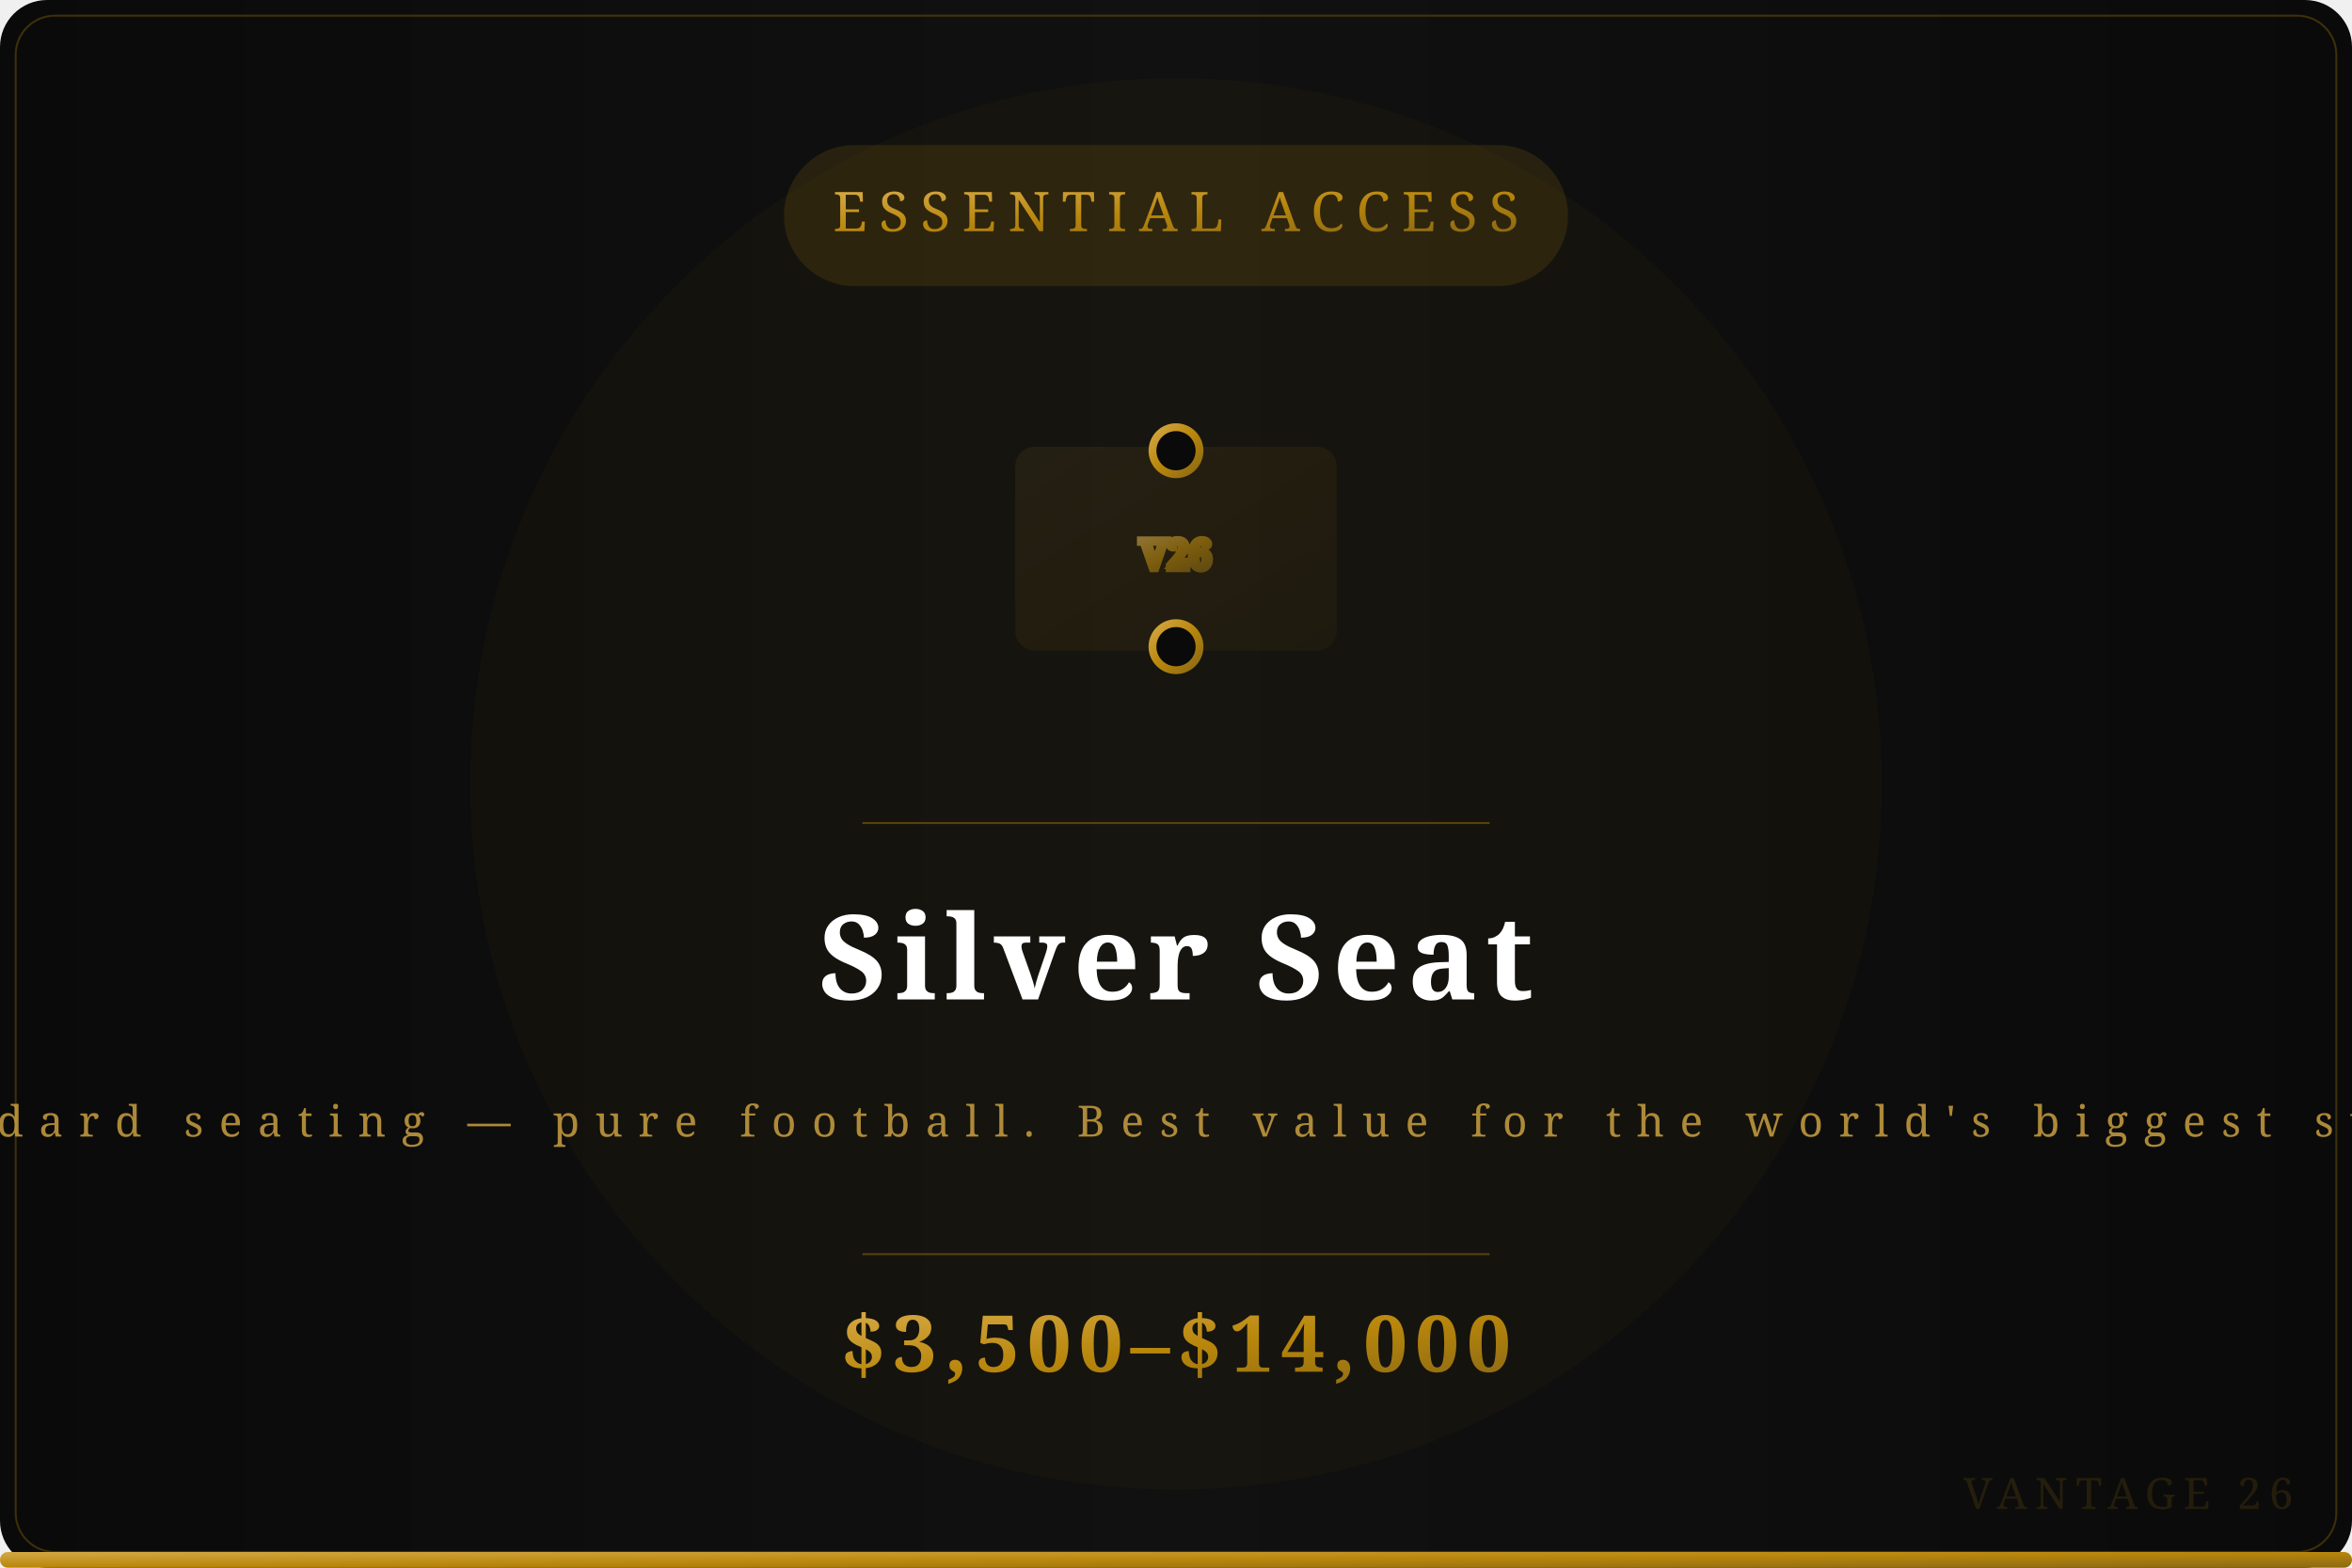
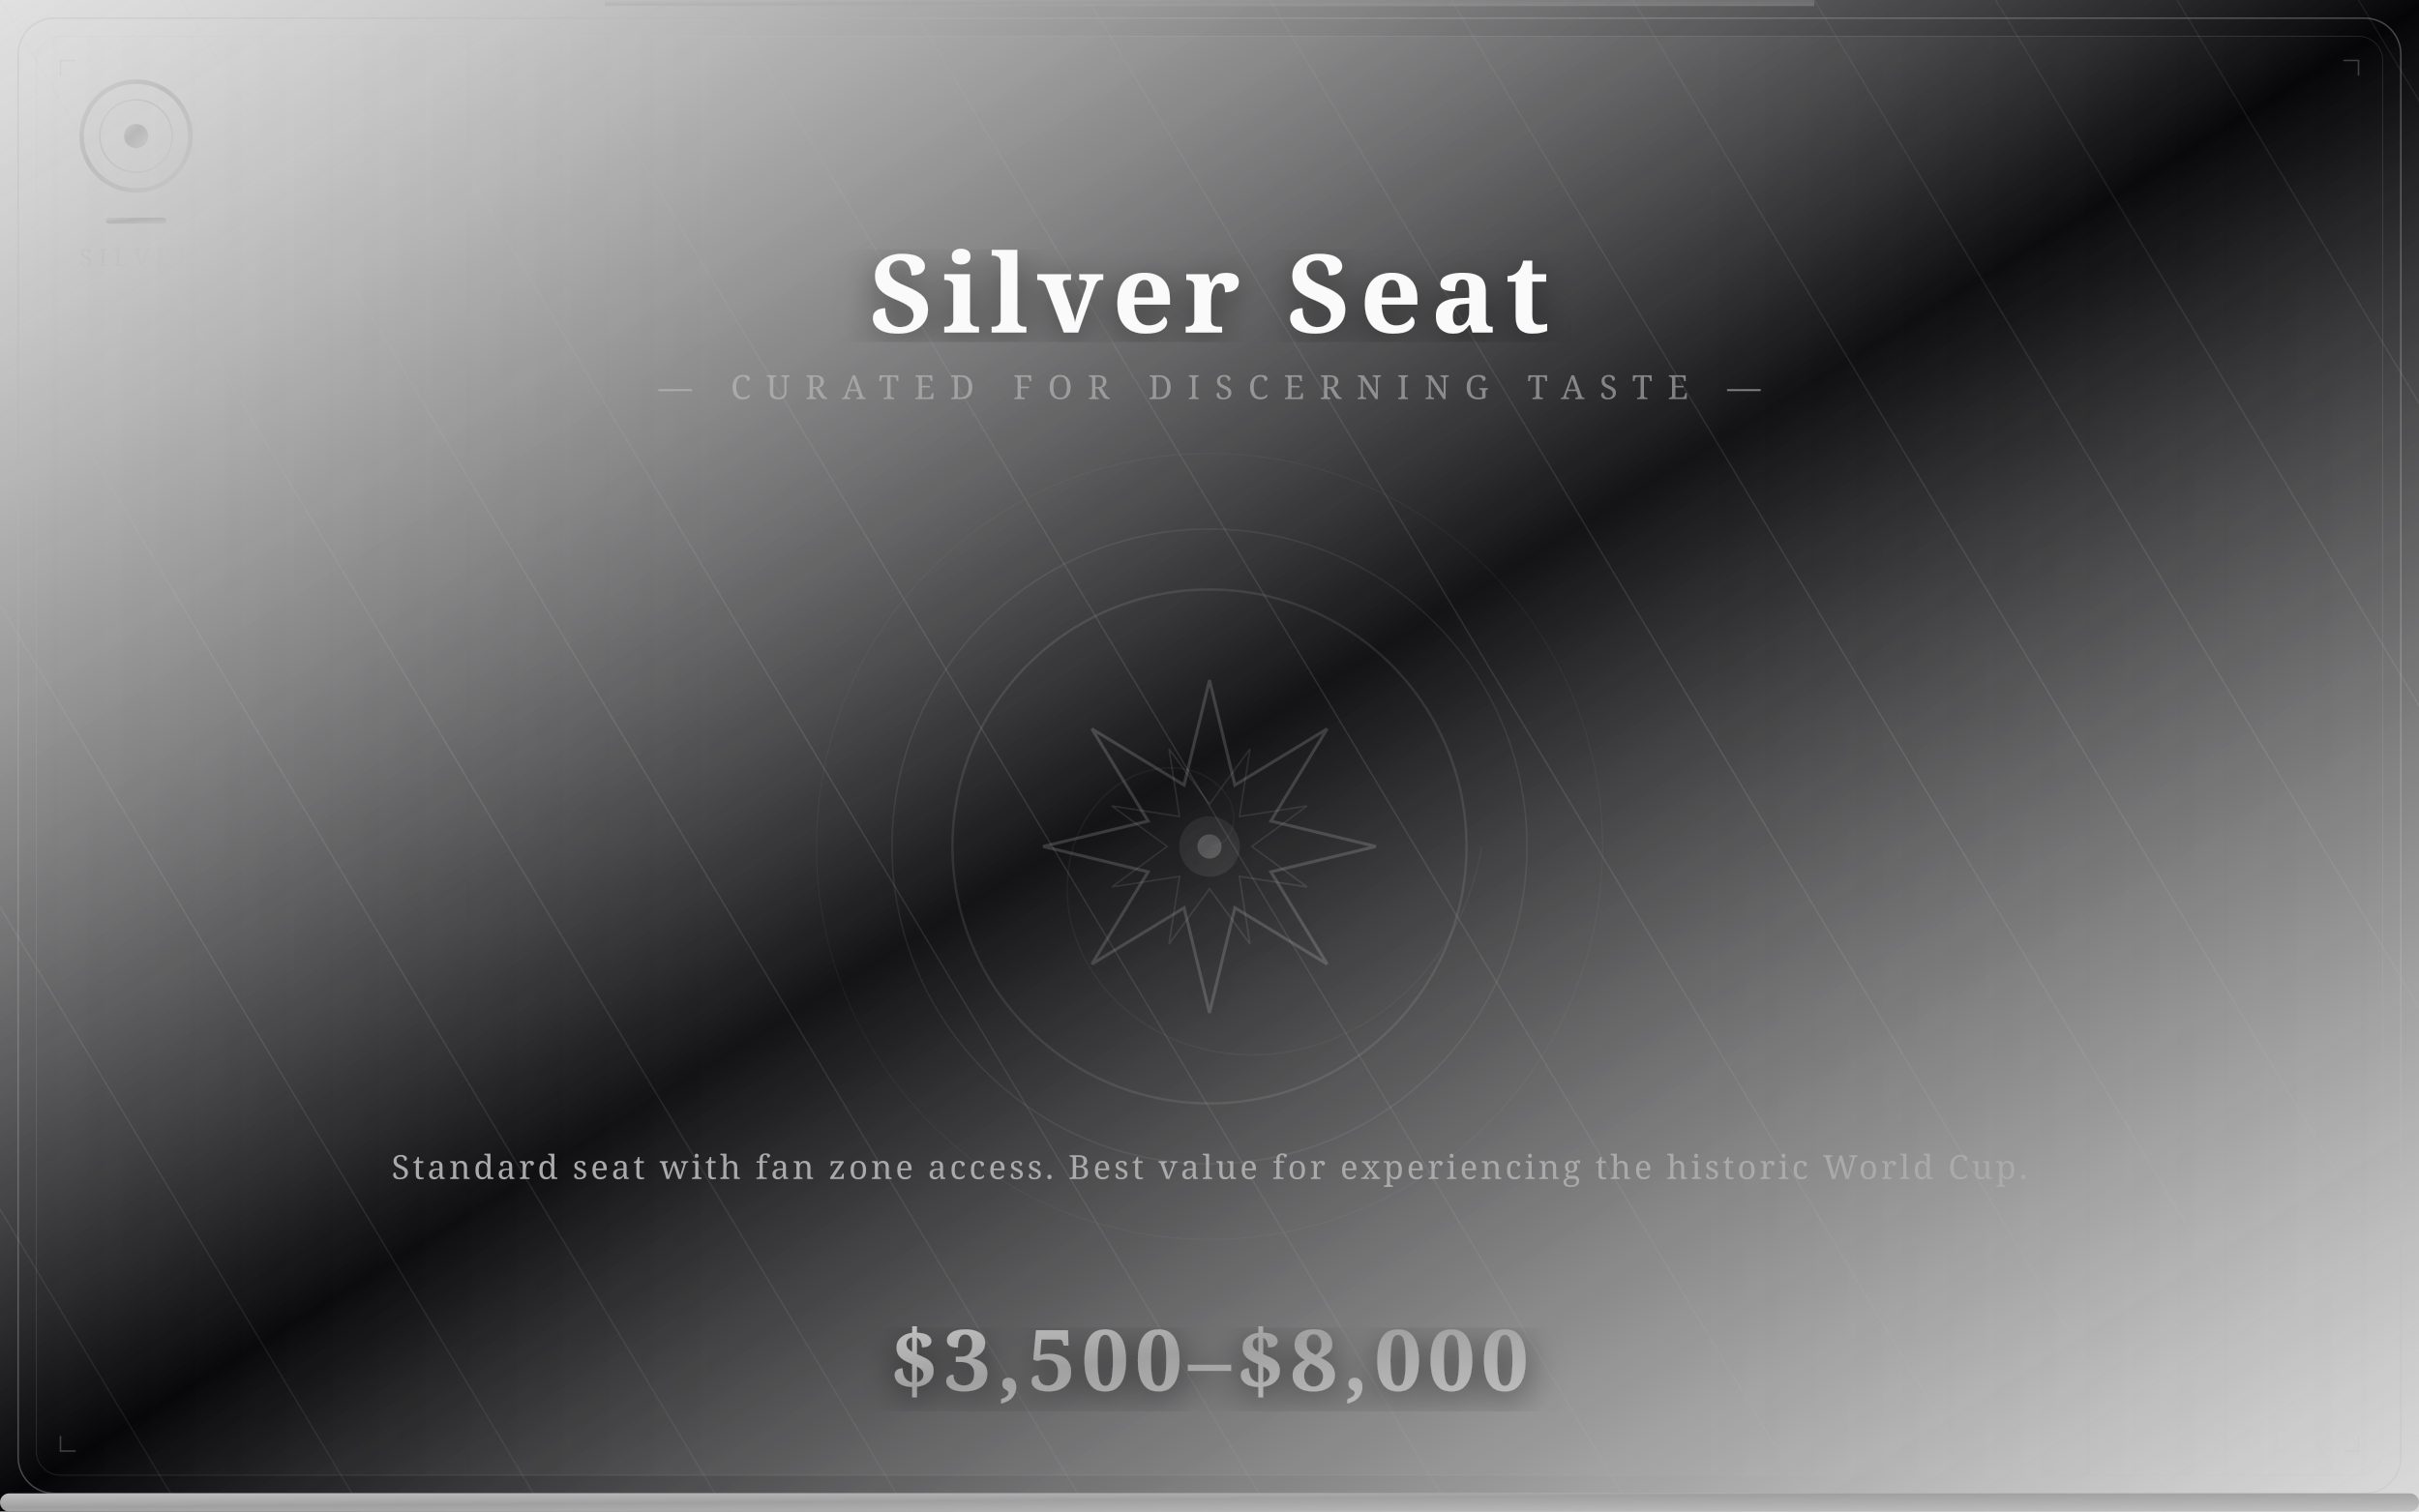
- <svg xmlns="http://www.w3.org/2000/svg" viewBox="0 0 600 400" width="600" height="400">
+ <svg xmlns="http://www.w3.org/2000/svg" viewBox="0 0 800 500" width="800" height="500">
  <defs>
-     <linearGradient id="goldGrad" x1="0%" y1="0%" x2="100%" y2="100%">
-       <stop offset="0%" stop-color="#D4A843" />
-       <stop offset="50%" stop-color="#B8860B" />
-       <stop offset="100%" stop-color="#8B6914" />
+     <linearGradient id="bg" x1="0%" y1="0%" x2="100%" y2="100%">
+       <stop offset="0%" stop-color="#A0A0A030" />
+       <stop offset="50%" stop-color="#050508" />
+       <stop offset="100%" stop-color="#60606025" />
    </linearGradient>
-     <linearGradient id="bgGrad" x1="0%" y1="0%" x2="100%" y2="0%">
-       <stop offset="0%" stop-color="#0A0A0A" />
-       <stop offset="50%" stop-color="#111" />
-       <stop offset="100%" stop-color="#0A0A0A" />
-     </linearGradient>
-     <linearGradient id="cardGrad" x1="0%" y1="0%" x2="0%" y2="100%">
-       <stop offset="0%" stop-color="#222" />
-       <stop offset="100%" stop-color="#111" />
-     </linearGradient>
-     <linearGradient id="silverGrad" x1="0%" y1="0%" x2="100%" y2="100%">
+     <linearGradient id="acc" x1="0%" y1="0%" x2="100%" y2="100%">
      <stop offset="0%" stop-color="#C0C0C0" />
-       <stop offset="50%" stop-color="#A9A9A9" />
-       <stop offset="100%" stop-color="#808080" />
+       <stop offset="40%" stop-color="#A0A0A0" />
+       <stop offset="100%" stop-color="#C0C0C0" />
    </linearGradient>
    <filter id="glow">
-       <feGaussianBlur stdDeviation="3" result="blur" />
+       <feGaussianBlur stdDeviation="4" result="b" />
      <feMerge>
-         <feMergeNode in="blur" />
+         <feMergeNode in="b" />
        <feMergeNode in="SourceGraphic" />
      </feMerge>
    </filter>
-     <filter id="shadow">
-       <feDropShadow dx="0" dy="2" stdDeviation="4" flood-color="#000" flood-opacity="0.5" />
+     <filter id="sh">
+       <feDropShadow dx="0" dy="3" stdDeviation="6" flood-color="#000" flood-opacity="0.6" />
    </filter>
+     <linearGradient id="sheen" x1="0%" y1="0%" x2="100%" y2="0%">
+       <stop offset="0%" stop-color="#C0C0C0" stop-opacity="0" />
+       <stop offset="30%" stop-color="#C0C0C0" stop-opacity="0.08" />
+       <stop offset="70%" stop-color="#C0C0C0" stop-opacity="0.08" />
+       <stop offset="100%" stop-color="#C0C0C0" stop-opacity="0" />
+     </linearGradient>
+     <linearGradient id="diag" x1="0%" y1="0%" x2="100%" y2="100%">
+       <stop offset="0%" stop-color="#C0C0C0" stop-opacity="0.08" />
+       <stop offset="50%" stop-color="#C0C0C0" stop-opacity="0.15" />
+       <stop offset="100%" stop-color="#C0C0C0" stop-opacity="0.08" />
+     </linearGradient>
+     <linearGradient id="fGrad" x1="0%" y1="0%" x2="0%" y2="100%">
+       <stop offset="0%" stop-color="#181822" />
+       <stop offset="100%" stop-color="#0E0E14" />
+     </linearGradient>
+     <pattern id="ornate" x="0" y="0" width="80" height="80" patternUnits="userSpaceOnUse">
+       <path d="M0,40 L40,0 L80,40 L40,80 Z" fill="none" stroke="C0C0C0" stroke-width="0.3" opacity="0.06" />
+       <circle cx="40" cy="40" r="8" fill="none" stroke="C0C0C0" stroke-width="0.3" opacity="0.06" />
+       <circle cx="0" cy="0" r="4" fill="none" stroke="C0C0C0" stroke-width="0.2" opacity="0.06" />
+       <circle cx="80" cy="0" r="4" fill="none" stroke="C0C0C0" stroke-width="0.2" opacity="0.06" />
+       <circle cx="0" cy="80" r="4" fill="none" stroke="C0C0C0" stroke-width="0.2" opacity="0.06" />
+       <circle cx="80" cy="80" r="4" fill="none" stroke="C0C0C0" stroke-width="0.2" opacity="0.06" />
+     </pattern>
  </defs>
-   <rect width="600" height="400" fill="url(#bgGrad)" rx="12" />
-   <rect x="4" y="4" width="592" height="392" fill="none" stroke="#B8860B" stroke-width="0.5" rx="10" opacity="0.3" />
-   <circle cx="300" cy="200" r="180" fill="#B8860B" opacity="0.04" />
-   <rect x="200" y="37" width="200" height="36" rx="18" fill="#B8860B" opacity="0.15" />
-   <text x="300" y="59" text-anchor="middle" font-family="Georgia,serif" font-size="14" fill="url(#goldGrad)" letter-spacing="3">ESSENTIAL ACCESS</text>
-   <g transform="translate(300,140) scale(1.0)" fill="none" stroke="url(#goldGrad)" stroke-width="2">
-     <rect x="-40" y="-25" width="80" height="50" rx="4" fill="url(#goldGrad)" opacity="0.08" />
-     <circle cx="0" cy="-25" r="6" fill="#0A0A0A" />
-     <circle cx="0" cy="25" r="6" fill="#0A0A0A" />
-     <line x1="-15" y1="-25" x2="-15" y2="25" stroke-width="1" stroke-dasharray="2,3" opacity="0.5" />
-     <line x1="15" y1="-25" x2="15" y2="25" stroke-width="1" stroke-dasharray="2,3" opacity="0.5" />
-     <text x="0" y="5" text-anchor="middle" font-family="Georgia,serif" font-size="10" fill="url(#goldGrad)" opacity="0.6">V26</text>
+   <rect width="800" height="500" fill="url(#bg)" />
+   <rect width="800" height="500" fill="url(#ornate)" />
+   <line x1="-300" y1="0" x2="0" y2="500" stroke="url(#diag)" stroke-width="0.5" />
+   <line x1="-240" y1="0" x2="60" y2="500" stroke="url(#diag)" stroke-width="0.5" />
+   <line x1="-180" y1="0" x2="120" y2="500" stroke="url(#diag)" stroke-width="0.5" />
+   <line x1="-120" y1="0" x2="180" y2="500" stroke="url(#diag)" stroke-width="0.5" />
+   <line x1="-60" y1="0" x2="240" y2="500" stroke="url(#diag)" stroke-width="0.5" />
+   <line x1="0" y1="0" x2="300" y2="500" stroke="url(#diag)" stroke-width="0.5" />
+   <line x1="60" y1="0" x2="360" y2="500" stroke="url(#diag)" stroke-width="0.5" />
+   <line x1="120" y1="0" x2="420" y2="500" stroke="url(#diag)" stroke-width="0.5" />
+   <line x1="180" y1="0" x2="480" y2="500" stroke="url(#diag)" stroke-width="0.5" />
+   <line x1="240" y1="0" x2="540" y2="500" stroke="url(#diag)" stroke-width="0.5" />
+   <line x1="300" y1="0" x2="600" y2="500" stroke="url(#diag)" stroke-width="0.5" />
+   <line x1="360" y1="0" x2="660" y2="500" stroke="url(#diag)" stroke-width="0.5" />
+   <line x1="420" y1="0" x2="720" y2="500" stroke="url(#diag)" stroke-width="0.5" />
+   <line x1="480" y1="0" x2="780" y2="500" stroke="url(#diag)" stroke-width="0.5" />
+   <line x1="540" y1="0" x2="840" y2="500" stroke="url(#diag)" stroke-width="0.5" />
+   <line x1="600" y1="0" x2="900" y2="500" stroke="url(#diag)" stroke-width="0.5" />
+   <line x1="660" y1="0" x2="960" y2="500" stroke="url(#diag)" stroke-width="0.5" />
+   <line x1="720" y1="0" x2="1020" y2="500" stroke="url(#diag)" stroke-width="0.5" />
+   <line x1="780" y1="0" x2="1080" y2="500" stroke="url(#diag)" stroke-width="0.5" />
+   <line x1="840" y1="0" x2="1140" y2="500" stroke="url(#diag)" stroke-width="0.5" />
+   <line x1="900" y1="0" x2="1200" y2="500" stroke="url(#diag)" stroke-width="0.5" />
+   <line x1="960" y1="0" x2="1260" y2="500" stroke="url(#diag)" stroke-width="0.5" />
+   <line x1="1020" y1="0" x2="1320" y2="500" stroke="url(#diag)" stroke-width="0.5" />
+   <line x1="1080" y1="0" x2="1380" y2="500" stroke="url(#diag)" stroke-width="0.5" />
+   <line x1="1140" y1="0" x2="1440" y2="500" stroke="url(#diag)" stroke-width="0.5" />
+   <rect x="6" y="6" width="788" height="488" rx="12" fill="none" stroke="url(#acc)" stroke-width="0.5" opacity="0.4" />
+   <rect x="12" y="12" width="776" height="476" rx="8" fill="none" stroke="#C0C0C0" stroke-width="0.3" opacity="0.15" />
+   <rect x="0" y="494" width="800" height="6" fill="url(#acc)" rx="3" />
+   <rect x="200" y="0" width="400" height="2" fill="url(#acc)" opacity="0.3" />
+   <circle cx="45" cy="45" r="18" fill="none" stroke="url(#acc)" stroke-width="1.5" opacity="0.4" />
+   <circle cx="45" cy="45" r="12" fill="none" stroke="url(#acc)" stroke-width="0.5" opacity="0.3" />
+   <circle cx="45" cy="45" r="4" fill="url(#acc)" opacity="0.5" />
+   <rect x="35" y="72" width="20" height="2" fill="url(#acc)" opacity="0.5" rx="1" />
+   <text x="45" y="88" text-anchor="middle" font-family="Georgia,serif" font-size="8" fill="#C0C0C0" letter-spacing="2" opacity="0.6">SILVER</text>
+   <text x="400" y="110" text-anchor="middle" font-family="'Playfair Display',Georgia,serif" font-size="36" fill="#FFFFFF" font-weight="700" letter-spacing="3" filter="url(#sh)">Silver Seat</text>
+   <text x="400" y="132" text-anchor="middle" font-family="Georgia,serif" font-size="11" fill="#C0C0C0" letter-spacing="5" opacity="0.6">— CURATED FOR DISCERNING TASTE —</text>
+   <circle cx="400" cy="280" r="130" fill="none" stroke="url(#acc)" stroke-width="0.3" opacity="0.08" />
+   <circle cx="400" cy="280" r="105" fill="none" stroke="url(#acc)" stroke-width="0.5" opacity="0.12" />
+   <circle cx="400" cy="280" r="85" fill="none" stroke="url(#acc)" stroke-width="0.8" opacity="0.15" />
+   <path d="M490.0,280.0 L489.2,284.5 L488.1,288.8 L486.9,293.1 L485.4,297.3 L483.7,301.4 L481.9,305.3 L479.8,309.1 L477.6,312.8 L475.2,316.3 L472.7,319.7 L470.0,322.9 L467.2,326.0 L464.2,328.8 L461.2,331.5 L458.0,334.0 L454.7,336.3 L451.4,338.5 L447.9,340.4 L444.4,342.1 L440.9,343.7 L437.3,345.0 L433.7,346.2 L430.0,347.1 L426.4,347.9 L422.7,348.4 L419.1,348.8 L415.5,348.9 L411.9,348.9 L408.3,348.7 L404.8,348.3 L401.4,347.8 L398.0,347.0 L394.8,346.1 L391.5,345.1 L388.4,343.9 L385.4,342.5 L382.5,341.0 L379.7,339.4 L377.0,337.6 L374.5,335.8 L372.0,333.8 L369.8,331.7 L367.6,329.5 L365.6,327.3 L363.7,324.9 L362.0,322.5 L360.4,320.1 L359.0,317.6 L357.7,315.0 L356.6,312.4 L355.6,309.8 L354.8,307.2 L354.1,304.6 L353.6,301.9 L353.2,299.3 L353.0,296.7 L352.9,294.1 L353.0,291.6 L353.2,289.1 L353.5,286.6 L353.9,284.2 L354.5,281.9 L355.1,279.6 L355.9,277.4 L356.8,275.3 L357.8,273.3 L358.9,271.3 L360.1,269.5 L361.4,267.7 L362.7,266.0 L364.1,264.5 L365.6,263.0 L367.1,261.7 L368.6,260.4 L370.2,259.3 L371.9,258.3 L373.6,257.3 L375.2,256.5 L376.9,255.9 L378.6,255.3 L380.3,254.8 L382.0,254.4 L383.7,254.2 L385.4,254.0 L387.0,254.0 L388.6,254.0 L390.2,254.1 L391.7,254.4 L393.2,254.7 L394.6,255.1 L396.0,255.5 L397.3,256.1 L398.5,256.7 L399.7,257.4 L400.8,258.1 L401.9,258.9 L402.8,259.7 L403.7,260.6 L404.5,261.5 L405.2,262.4 L405.8,263.4 L406.4,264.3 L406.9,265.3 L407.3,266.3 L407.6,267.3 L407.8,268.3 L407.9,269.3 L408.0,270.3 L408.0,271.2 L407.9,272.1 L407.8,273.0 L407.6,273.8 L407.3,274.7 L406.9,275.4 L406.5,276.1 L406.1,276.8 L405.6,277.4 L405.1,278.0 L404.5,278.5 L403.9,278.9 L403.2,279.2 L402.5,279.5 L401.8,279.8 L401.1,279.9 L400.4,280.0" fill="none" stroke="#C0C0C0" stroke-width="0.5" opacity="0.06" />
+   <g transform="translate(400,280)" filter="url(#sh)">
+     <polygon points="55.0,0.0 20.3,8.4 38.9,38.9 8.4,20.3 0.0,55.0 -8.4,20.3 -38.9,38.9 -20.3,8.4 -55.0,0.0 -20.3,-8.4 -38.9,-38.9 -8.4,-20.3 -0.0,-55.0 8.4,-20.3 38.9,-38.9 20.3,-8.4" fill="none" stroke="url(#acc)" stroke-width="1" opacity="0.25" />
+     <polygon points="32.3,13.4 9.9,9.9 13.4,32.3 0.0,14.0 -13.4,32.3 -9.9,9.9 -32.3,13.4 -14.0,0.0 -32.3,-13.4 -9.9,-9.9 -13.4,-32.3 -0.0,-14.0 13.4,-32.3 9.9,-9.9 32.3,-13.4 14.0,-0.0" fill="none" stroke="url(#acc)" stroke-width="0.5" opacity="0.15" />
+     <circle cx="0" cy="0" r="10" fill="url(#acc)" opacity="0.1" />
+     <circle cx="0" cy="0" r="4" fill="url(#acc)" opacity="0.3" />
  </g>
-   <line x1="220" y1="210" x2="380" y2="210" stroke="#B8860B" stroke-width="0.5" opacity="0.4" />
-   <text x="300" y="255" text-anchor="middle" font-family="'Playfair Display',Georgia,serif" font-size="30" fill="#FFFFFF" font-weight="700" letter-spacing="2">Silver Seat</text>
-   <text x="300" y="290" text-anchor="middle" font-family="Georgia,serif" font-size="11" fill="#D4A843" letter-spacing="4" opacity="0.8">Standard seating — pure football. Best value for the world's biggest stage.</text>
-   <line x1="220" y1="320" x2="380" y2="320" stroke="#B8860B" stroke-width="0.5" opacity="0.4" />
-   <text x="300" y="350" text-anchor="middle" font-family="Georgia,serif" font-size="20" fill="url(#goldGrad)" letter-spacing="2" font-weight="700">$3,500–$14,000</text>
-   <rect x="0" y="396" width="600" height="4" fill="url(#goldGrad)" rx="2" />
-   <text x="585" y="385" text-anchor="end" font-family="Georgia,serif" font-size="11" fill="#B8860B" opacity="0.15" letter-spacing="2">VANTAGE 26</text>
+   <rect x="12" y="12" width="776" height="476" rx="8" fill="url(#sheen)" />
+   <text x="400" y="390" text-anchor="middle" font-family="Georgia,serif" font-size="11" fill="#aaaaaa" letter-spacing="1" textLength="580">Standard seat with fan zone access. Best value for experiencing the historic World Cup.</text>
+   <text x="400" y="460" text-anchor="middle" font-family="'Playfair Display',Georgia,serif" font-size="28" fill="url(#acc)" font-weight="700" letter-spacing="2" filter="url(#sh)">$3,500–$8,000</text>
+   <path d="M20,25 L20,20 L25,20" fill="none" stroke="#C0C0C0" stroke-width="0.5" opacity="0.3" />
+   <path d="M780,25 L780,20 L775,20" fill="none" stroke="#C0C0C0" stroke-width="0.5" opacity="0.3" />
+   <path d="M20,475 L20,480 L25,480" fill="none" stroke="#C0C0C0" stroke-width="0.5" opacity="0.3" />
+   <path d="M780,475 L780,480 L775,480" fill="none" stroke="#C0C0C0" stroke-width="0.5" opacity="0.3" />
+   <text x="780" y="480" text-anchor="end" font-family="Georgia,serif" font-size="10" fill="#C0C0C0" opacity="0.08" letter-spacing="3">VANTAGE 26</text>
</svg>
